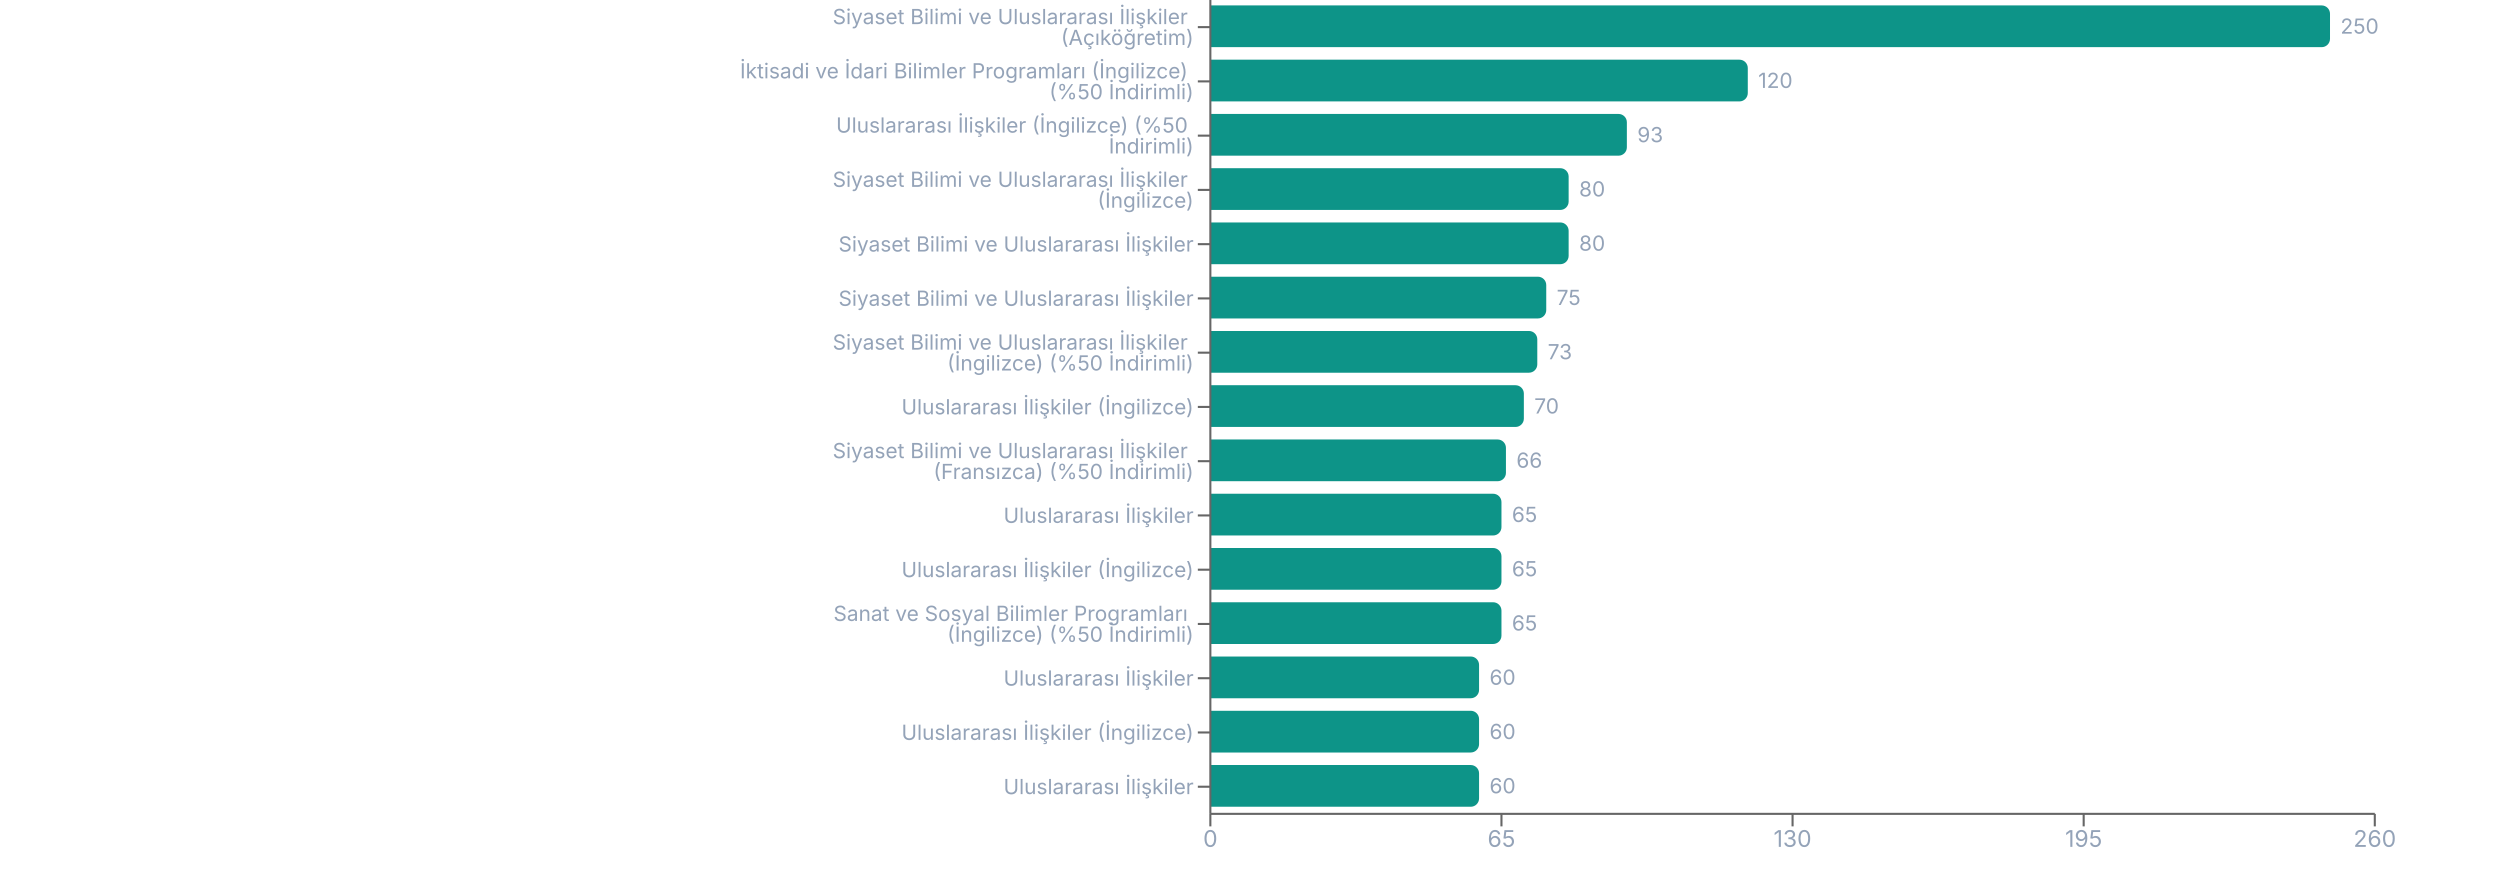
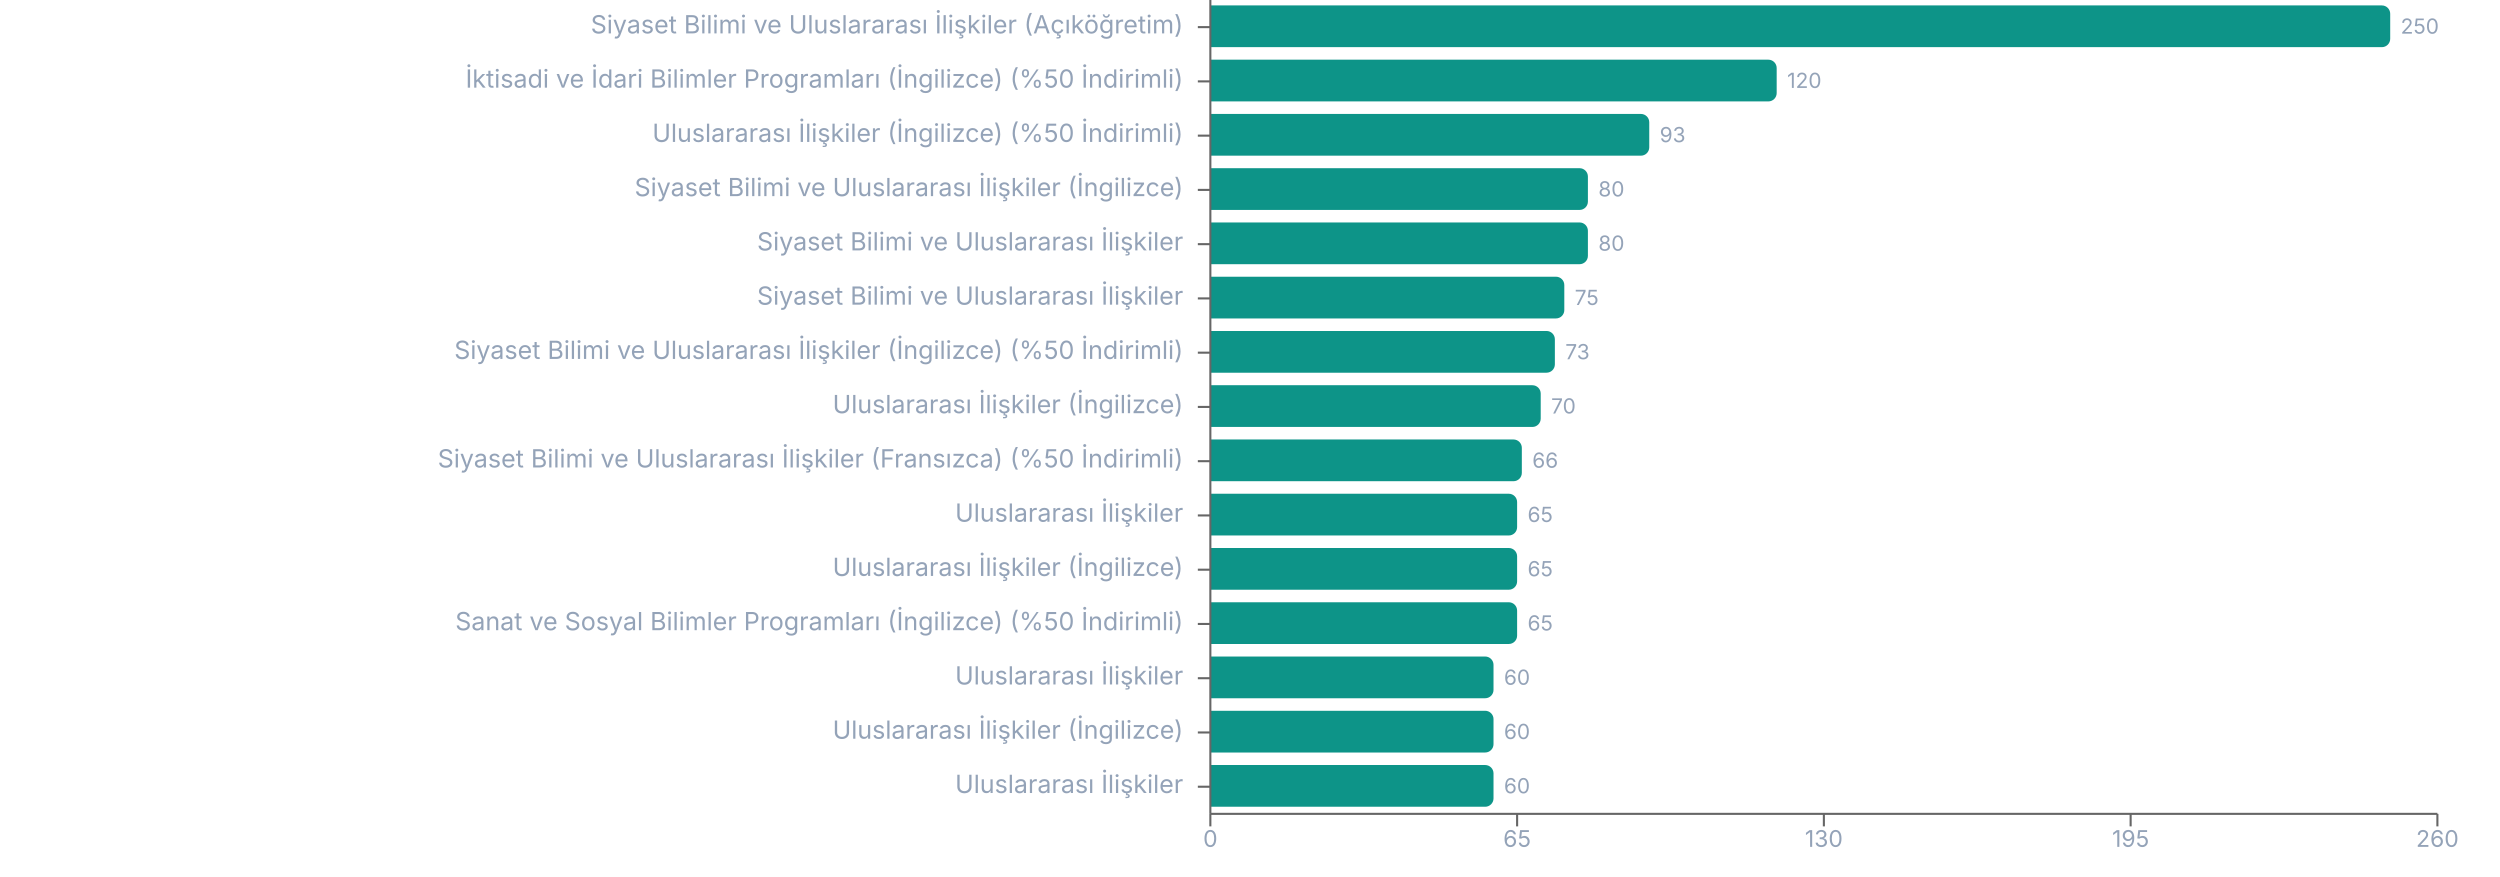
- <svg xmlns="http://www.w3.org/2000/svg" role="application" tabindex="0" class="recharts-surface" width="1198" height="420" viewBox="0 0 1198 420" style="width: 100%; height: 100%; display: block; font-family: system-ui, -apple-system, sans-serif;">
+ <svg xmlns="http://www.w3.org/2000/svg" role="application" tabindex="0" class="recharts-surface" width="1198" height="420" viewBox="0 0 1198 420" style="width: 100%; height: 100%; display: block; font-family: Inter, system-ui, -apple-system, sans-serif;">
  <g tabindex="-1" class="recharts-zIndex-layer_-100" />
  <g tabindex="-1" class="recharts-zIndex-layer_-50" />
  <defs>
-     <clipPath id="recharts29-clip">
-       <rect x="580" y="0" height="390" width="558" />
+     <clipPath id="recharts15-clip">
+       <rect x="580" y="0" height="390" width="588" />
    </clipPath>
  </defs>
  <g tabindex="-1" class="recharts-zIndex-layer_100" />
  <g tabindex="-1" class="recharts-zIndex-layer_200" />
  <g tabindex="-1" class="recharts-zIndex-layer_300">
    <g class="recharts-layer recharts-bar" id="recharts-bar-_r_p_">
      <g class="recharts-layer recharts-bar-rectangles">
        <g class="recharts-layer">
          <g class="recharts-layer recharts-bar-rectangle">
            <g class="recharts-layer recharts-inactive-bar">
-               <path name="Quota" fill="#0D9488" x="580" y="2.6" width="536.538" height="20" class="recharts-rectangle" d="M580,2.6L 1112.539,2.6A 4,4,0,0,1,         1116.539,6.6L 1116.539,18.6A 4,4,0,0,1,         1112.539,22.6L 580,22.6Z" />
-             </g>
-           </g>
-           <g class="recharts-layer recharts-bar-rectangle">
-             <g class="recharts-layer recharts-inactive-bar">
-               <path name="Quota" fill="#0D9488" x="580" y="28.6" width="257.538" height="20" class="recharts-rectangle" d="M580,28.6L 833.538,28.6A 4,4,0,0,1,         837.538,32.6L 837.538,44.6A 4,4,0,0,1,         833.538,48.6L 580,48.6Z" />
-             </g>
-           </g>
-           <g class="recharts-layer recharts-bar-rectangle">
-             <g class="recharts-layer recharts-inactive-bar">
-               <path name="Quota" fill="#0D9488" x="580" y="54.6" width="199.592" height="20" class="recharts-rectangle" d="M580,54.6L 775.592,54.6A 4,4,0,0,1,         779.592,58.6L 779.592,70.6A 4,4,0,0,1,         775.592,74.6L 580,74.6Z" />
-             </g>
-           </g>
-           <g class="recharts-layer recharts-bar-rectangle">
-             <g class="recharts-layer recharts-inactive-bar">
-               <path name="Quota" fill="#0D9488" x="580" y="80.6" width="171.692" height="20" class="recharts-rectangle" d="M580,80.6L 747.692,80.6A 4,4,0,0,1,         751.692,84.6L 751.692,96.6A 4,4,0,0,1,         747.692,100.6L 580,100.6Z" />
-             </g>
-           </g>
-           <g class="recharts-layer recharts-bar-rectangle">
-             <g class="recharts-layer recharts-inactive-bar">
-               <path name="Quota" fill="#0D9488" x="580" y="106.6" width="171.692" height="20" class="recharts-rectangle" d="M580,106.6L 747.692,106.6A 4,4,0,0,1,         751.692,110.6L 751.692,122.6A 4,4,0,0,1,         747.692,126.6L 580,126.6Z" />
-             </g>
-           </g>
-           <g class="recharts-layer recharts-bar-rectangle">
-             <g class="recharts-layer recharts-inactive-bar">
-               <path name="Quota" fill="#0D9488" x="580" y="132.6" width="160.962" height="20" class="recharts-rectangle" d="M580,132.6L 736.962,132.6A 4,4,0,0,1,         740.962,136.6L 740.962,148.6A 4,4,0,0,1,         736.962,152.6L 580,152.6Z" />
-             </g>
-           </g>
-           <g class="recharts-layer recharts-bar-rectangle">
-             <g class="recharts-layer recharts-inactive-bar">
-               <path name="Quota" fill="#0D9488" x="580" y="158.6" width="156.669" height="20" class="recharts-rectangle" d="M580,158.6L 732.669,158.6A 4,4,0,0,1,         736.669,162.6L 736.669,174.6A 4,4,0,0,1,         732.669,178.6L 580,178.6Z" />
-             </g>
-           </g>
-           <g class="recharts-layer recharts-bar-rectangle">
-             <g class="recharts-layer recharts-inactive-bar">
-               <path name="Quota" fill="#0D9488" x="580" y="184.6" width="150.231" height="20" class="recharts-rectangle" d="M580,184.6L 726.231,184.6A 4,4,0,0,1,         730.231,188.6L 730.231,200.6A 4,4,0,0,1,         726.231,204.6L 580,204.6Z" />
-             </g>
-           </g>
-           <g class="recharts-layer recharts-bar-rectangle">
-             <g class="recharts-layer recharts-inactive-bar">
-               <path name="Quota" fill="#0D9488" x="580" y="210.6" width="141.646" height="20" class="recharts-rectangle" d="M580,210.6L 717.646,210.6A 4,4,0,0,1,         721.646,214.6L 721.646,226.6A 4,4,0,0,1,         717.646,230.6L 580,230.6Z" />
-             </g>
-           </g>
-           <g class="recharts-layer recharts-bar-rectangle">
-             <g class="recharts-layer recharts-inactive-bar">
-               <path name="Quota" fill="#0D9488" x="580" y="236.6" width="139.5" height="20" class="recharts-rectangle" d="M580,236.6L 715.5,236.6A 4,4,0,0,1,         719.5,240.6L 719.5,252.6A 4,4,0,0,1,         715.5,256.6L 580,256.6Z" />
-             </g>
-           </g>
-           <g class="recharts-layer recharts-bar-rectangle">
-             <g class="recharts-layer recharts-inactive-bar">
-               <path name="Quota" fill="#0D9488" x="580" y="262.6" width="139.5" height="20" class="recharts-rectangle" d="M580,262.6L 715.5,262.6A 4,4,0,0,1,         719.5,266.6L 719.5,278.6A 4,4,0,0,1,         715.5,282.6L 580,282.6Z" />
-             </g>
-           </g>
-           <g class="recharts-layer recharts-bar-rectangle">
-             <g class="recharts-layer recharts-inactive-bar">
-               <path name="Quota" fill="#0D9488" x="580" y="288.6" width="139.5" height="20" class="recharts-rectangle" d="M580,288.6L 715.5,288.6A 4,4,0,0,1,         719.5,292.6L 719.5,304.6A 4,4,0,0,1,         715.5,308.6L 580,308.6Z" />
-             </g>
-           </g>
-           <g class="recharts-layer recharts-bar-rectangle">
-             <g class="recharts-layer recharts-inactive-bar">
-               <path name="Quota" fill="#0D9488" x="580" y="314.6" width="128.769" height="20" class="recharts-rectangle" d="M580,314.6L 704.769,314.6A 4,4,0,0,1,         708.769,318.6L 708.769,330.6A 4,4,0,0,1,         704.769,334.6L 580,334.6Z" />
-             </g>
-           </g>
-           <g class="recharts-layer recharts-bar-rectangle">
-             <g class="recharts-layer recharts-inactive-bar">
-               <path name="Quota" fill="#0D9488" x="580" y="340.6" width="128.769" height="20" class="recharts-rectangle" d="M580,340.6L 704.769,340.6A 4,4,0,0,1,         708.769,344.6L 708.769,356.6A 4,4,0,0,1,         704.769,360.6L 580,360.6Z" />
-             </g>
-           </g>
-           <g class="recharts-layer recharts-bar-rectangle">
-             <g class="recharts-layer recharts-inactive-bar">
-               <path name="Quota" fill="#0D9488" x="580" y="366.6" width="128.769" height="20" class="recharts-rectangle" d="M580,366.6L 704.769,366.6A 4,4,0,0,1,         708.769,370.6L 708.769,382.6A 4,4,0,0,1,         704.769,386.6L 580,386.6Z" />
+               <path name="Quota" fill="#0D9488" x="580" y="2.6" width="565.385" height="20" class="recharts-rectangle" d="M580,2.6L 1141.385,2.6A 4,4,0,0,1,         1145.385,6.6L 1145.385,18.6A 4,4,0,0,1,         1141.385,22.6L 580,22.6Z" />
+             </g>
+           </g>
+           <g class="recharts-layer recharts-bar-rectangle">
+             <g class="recharts-layer recharts-inactive-bar">
+               <path name="Quota" fill="#0D9488" x="580" y="28.6" width="271.385" height="20" class="recharts-rectangle" d="M580,28.6L 847.385,28.6A 4,4,0,0,1,         851.385,32.6L 851.385,44.6A 4,4,0,0,1,         847.385,48.6L 580,48.6Z" />
+             </g>
+           </g>
+           <g class="recharts-layer recharts-bar-rectangle">
+             <g class="recharts-layer recharts-inactive-bar">
+               <path name="Quota" fill="#0D9488" x="580" y="54.6" width="210.323" height="20" class="recharts-rectangle" d="M580,54.6L 786.323,54.6A 4,4,0,0,1,         790.323,58.6L 790.323,70.6A 4,4,0,0,1,         786.323,74.6L 580,74.6Z" />
+             </g>
+           </g>
+           <g class="recharts-layer recharts-bar-rectangle">
+             <g class="recharts-layer recharts-inactive-bar">
+               <path name="Quota" fill="#0D9488" x="580" y="80.6" width="180.923" height="20" class="recharts-rectangle" d="M580,80.6L 756.923,80.6A 4,4,0,0,1,         760.923,84.6L 760.923,96.6A 4,4,0,0,1,         756.923,100.6L 580,100.6Z" />
+             </g>
+           </g>
+           <g class="recharts-layer recharts-bar-rectangle">
+             <g class="recharts-layer recharts-inactive-bar">
+               <path name="Quota" fill="#0D9488" x="580" y="106.6" width="180.923" height="20" class="recharts-rectangle" d="M580,106.6L 756.923,106.6A 4,4,0,0,1,         760.923,110.6L 760.923,122.6A 4,4,0,0,1,         756.923,126.6L 580,126.6Z" />
+             </g>
+           </g>
+           <g class="recharts-layer recharts-bar-rectangle">
+             <g class="recharts-layer recharts-inactive-bar">
+               <path name="Quota" fill="#0D9488" x="580" y="132.6" width="169.615" height="20" class="recharts-rectangle" d="M580,132.6L 745.615,132.6A 4,4,0,0,1,         749.615,136.6L 749.615,148.6A 4,4,0,0,1,         745.615,152.6L 580,152.6Z" />
+             </g>
+           </g>
+           <g class="recharts-layer recharts-bar-rectangle">
+             <g class="recharts-layer recharts-inactive-bar">
+               <path name="Quota" fill="#0D9488" x="580" y="158.6" width="165.092" height="20" class="recharts-rectangle" d="M580,158.6L 741.092,158.6A 4,4,0,0,1,         745.092,162.6L 745.092,174.6A 4,4,0,0,1,         741.092,178.6L 580,178.6Z" />
+             </g>
+           </g>
+           <g class="recharts-layer recharts-bar-rectangle">
+             <g class="recharts-layer recharts-inactive-bar">
+               <path name="Quota" fill="#0D9488" x="580" y="184.6" width="158.308" height="20" class="recharts-rectangle" d="M580,184.6L 734.308,184.6A 4,4,0,0,1,         738.308,188.6L 738.308,200.6A 4,4,0,0,1,         734.308,204.6L 580,204.6Z" />
+             </g>
+           </g>
+           <g class="recharts-layer recharts-bar-rectangle">
+             <g class="recharts-layer recharts-inactive-bar">
+               <path name="Quota" fill="#0D9488" x="580" y="210.6" width="149.262" height="20" class="recharts-rectangle" d="M580,210.6L 725.261,210.6A 4,4,0,0,1,         729.261,214.6L 729.261,226.6A 4,4,0,0,1,         725.261,230.6L 580,230.6Z" />
+             </g>
+           </g>
+           <g class="recharts-layer recharts-bar-rectangle">
+             <g class="recharts-layer recharts-inactive-bar">
+               <path name="Quota" fill="#0D9488" x="580" y="236.6" width="147" height="20" class="recharts-rectangle" d="M580,236.6L 723,236.6A 4,4,0,0,1,         727,240.6L 727,252.6A 4,4,0,0,1,         723,256.6L 580,256.6Z" />
+             </g>
+           </g>
+           <g class="recharts-layer recharts-bar-rectangle">
+             <g class="recharts-layer recharts-inactive-bar">
+               <path name="Quota" fill="#0D9488" x="580" y="262.6" width="147" height="20" class="recharts-rectangle" d="M580,262.6L 723,262.6A 4,4,0,0,1,         727,266.6L 727,278.6A 4,4,0,0,1,         723,282.6L 580,282.6Z" />
+             </g>
+           </g>
+           <g class="recharts-layer recharts-bar-rectangle">
+             <g class="recharts-layer recharts-inactive-bar">
+               <path name="Quota" fill="#0D9488" x="580" y="288.6" width="147" height="20" class="recharts-rectangle" d="M580,288.6L 723,288.6A 4,4,0,0,1,         727,292.6L 727,304.6A 4,4,0,0,1,         723,308.6L 580,308.6Z" />
+             </g>
+           </g>
+           <g class="recharts-layer recharts-bar-rectangle">
+             <g class="recharts-layer recharts-inactive-bar">
+               <path name="Quota" fill="#0D9488" x="580" y="314.6" width="135.692" height="20" class="recharts-rectangle" d="M580,314.6L 711.692,314.6A 4,4,0,0,1,         715.692,318.6L 715.692,330.6A 4,4,0,0,1,         711.692,334.6L 580,334.6Z" />
+             </g>
+           </g>
+           <g class="recharts-layer recharts-bar-rectangle">
+             <g class="recharts-layer recharts-inactive-bar">
+               <path name="Quota" fill="#0D9488" x="580" y="340.6" width="135.692" height="20" class="recharts-rectangle" d="M580,340.6L 711.692,340.6A 4,4,0,0,1,         715.692,344.6L 715.692,356.6A 4,4,0,0,1,         711.692,360.6L 580,360.6Z" />
+             </g>
+           </g>
+           <g class="recharts-layer recharts-bar-rectangle">
+             <g class="recharts-layer recharts-inactive-bar">
+               <path name="Quota" fill="#0D9488" x="580" y="366.6" width="135.692" height="20" class="recharts-rectangle" d="M580,366.6L 711.692,366.6A 4,4,0,0,1,         715.692,370.6L 715.692,382.6A 4,4,0,0,1,         711.692,386.6L 580,386.6Z" />
            </g>
          </g>
        </g>
      </g>
    </g>
  </g>
  <g tabindex="-1" class="recharts-zIndex-layer_400" />
  <g tabindex="-1" class="recharts-zIndex-layer_500">
    <g class="recharts-layer recharts-cartesian-axis recharts-xAxis xAxis">
-       <line angle="0" height="30" orientation="bottom" x="580" y="390" width="558" class="recharts-cartesian-axis-line" stroke="#666" fill="none" x1="580" y1="390" x2="1138" y2="390" />
+       <line angle="0" height="30" orientation="bottom" x="580" y="390" width="588" class="recharts-cartesian-axis-line" stroke="#666" fill="none" x1="580" y1="390" x2="1168" y2="390" />
      <g class="recharts-cartesian-axis-ticks recharts-xAxis-ticks">
        <g class="recharts-cartesian-axis-tick-lines recharts-xAxis-tick-lines">
          <g class="recharts-layer recharts-cartesian-axis-tick">
-             <line angle="0" height="30" orientation="bottom" x="580" y="390" width="558" class="recharts-cartesian-axis-tick-line" stroke="#666" fill="none" x1="580" y1="396" x2="580" y2="390" />
-           </g>
-           <g class="recharts-layer recharts-cartesian-axis-tick">
-             <line angle="0" height="30" orientation="bottom" x="580" y="390" width="558" class="recharts-cartesian-axis-tick-line" stroke="#666" fill="none" x1="719.5" y1="396" x2="719.5" y2="390" />
-           </g>
-           <g class="recharts-layer recharts-cartesian-axis-tick">
-             <line angle="0" height="30" orientation="bottom" x="580" y="390" width="558" class="recharts-cartesian-axis-tick-line" stroke="#666" fill="none" x1="859" y1="396" x2="859" y2="390" />
-           </g>
-           <g class="recharts-layer recharts-cartesian-axis-tick">
-             <line angle="0" height="30" orientation="bottom" x="580" y="390" width="558" class="recharts-cartesian-axis-tick-line" stroke="#666" fill="none" x1="998.5" y1="396" x2="998.5" y2="390" />
-           </g>
-           <g class="recharts-layer recharts-cartesian-axis-tick">
-             <line angle="0" height="30" orientation="bottom" x="580" y="390" width="558" class="recharts-cartesian-axis-tick-line" stroke="#666" fill="none" x1="1138" y1="396" x2="1138" y2="390" />
+             <line angle="0" height="30" orientation="bottom" x="580" y="390" width="588" class="recharts-cartesian-axis-tick-line" stroke="#666" fill="none" x1="580" y1="396" x2="580" y2="390" />
+           </g>
+           <g class="recharts-layer recharts-cartesian-axis-tick">
+             <line angle="0" height="30" orientation="bottom" x="580" y="390" width="588" class="recharts-cartesian-axis-tick-line" stroke="#666" fill="none" x1="727" y1="396" x2="727" y2="390" />
+           </g>
+           <g class="recharts-layer recharts-cartesian-axis-tick">
+             <line angle="0" height="30" orientation="bottom" x="580" y="390" width="588" class="recharts-cartesian-axis-tick-line" stroke="#666" fill="none" x1="874" y1="396" x2="874" y2="390" />
+           </g>
+           <g class="recharts-layer recharts-cartesian-axis-tick">
+             <line angle="0" height="30" orientation="bottom" x="580" y="390" width="588" class="recharts-cartesian-axis-tick-line" stroke="#666" fill="none" x1="1021" y1="396" x2="1021" y2="390" />
+           </g>
+           <g class="recharts-layer recharts-cartesian-axis-tick">
+             <line angle="0" height="30" orientation="bottom" x="580" y="390" width="588" class="recharts-cartesian-axis-tick-line" stroke="#666" fill="none" x1="1168" y1="396" x2="1168" y2="390" />
          </g>
        </g>
      </g>
    </g>
    <g class="recharts-layer recharts-cartesian-axis recharts-yAxis yAxis">
      <line width="290" angle="0" orientation="left" x="290" y="0" height="390" class="recharts-cartesian-axis-line" stroke="#666" fill="none" x1="580" y1="0" x2="580" y2="390" />
      <g class="recharts-cartesian-axis-ticks recharts-yAxis-ticks">
        <g class="recharts-cartesian-axis-tick-lines recharts-yAxis-tick-lines">
          <g class="recharts-layer recharts-cartesian-axis-tick">
            <line width="290" angle="0" orientation="left" x="290" y="0" height="390" class="recharts-cartesian-axis-tick-line" stroke="#666" fill="none" x1="574" y1="13" x2="580" y2="13" />
          </g>
          <g class="recharts-layer recharts-cartesian-axis-tick">
            <line width="290" angle="0" orientation="left" x="290" y="0" height="390" class="recharts-cartesian-axis-tick-line" stroke="#666" fill="none" x1="574" y1="39" x2="580" y2="39" />
          </g>
          <g class="recharts-layer recharts-cartesian-axis-tick">
            <line width="290" angle="0" orientation="left" x="290" y="0" height="390" class="recharts-cartesian-axis-tick-line" stroke="#666" fill="none" x1="574" y1="65" x2="580" y2="65" />
          </g>
          <g class="recharts-layer recharts-cartesian-axis-tick">
            <line width="290" angle="0" orientation="left" x="290" y="0" height="390" class="recharts-cartesian-axis-tick-line" stroke="#666" fill="none" x1="574" y1="91" x2="580" y2="91" />
          </g>
          <g class="recharts-layer recharts-cartesian-axis-tick">
            <line width="290" angle="0" orientation="left" x="290" y="0" height="390" class="recharts-cartesian-axis-tick-line" stroke="#666" fill="none" x1="574" y1="117" x2="580" y2="117" />
          </g>
          <g class="recharts-layer recharts-cartesian-axis-tick">
            <line width="290" angle="0" orientation="left" x="290" y="0" height="390" class="recharts-cartesian-axis-tick-line" stroke="#666" fill="none" x1="574" y1="143" x2="580" y2="143" />
          </g>
          <g class="recharts-layer recharts-cartesian-axis-tick">
            <line width="290" angle="0" orientation="left" x="290" y="0" height="390" class="recharts-cartesian-axis-tick-line" stroke="#666" fill="none" x1="574" y1="169" x2="580" y2="169" />
          </g>
          <g class="recharts-layer recharts-cartesian-axis-tick">
            <line width="290" angle="0" orientation="left" x="290" y="0" height="390" class="recharts-cartesian-axis-tick-line" stroke="#666" fill="none" x1="574" y1="195" x2="580" y2="195" />
          </g>
          <g class="recharts-layer recharts-cartesian-axis-tick">
            <line width="290" angle="0" orientation="left" x="290" y="0" height="390" class="recharts-cartesian-axis-tick-line" stroke="#666" fill="none" x1="574" y1="221" x2="580" y2="221" />
          </g>
          <g class="recharts-layer recharts-cartesian-axis-tick">
            <line width="290" angle="0" orientation="left" x="290" y="0" height="390" class="recharts-cartesian-axis-tick-line" stroke="#666" fill="none" x1="574" y1="247" x2="580" y2="247" />
          </g>
          <g class="recharts-layer recharts-cartesian-axis-tick">
            <line width="290" angle="0" orientation="left" x="290" y="0" height="390" class="recharts-cartesian-axis-tick-line" stroke="#666" fill="none" x1="574" y1="273" x2="580" y2="273" />
          </g>
          <g class="recharts-layer recharts-cartesian-axis-tick">
            <line width="290" angle="0" orientation="left" x="290" y="0" height="390" class="recharts-cartesian-axis-tick-line" stroke="#666" fill="none" x1="574" y1="299" x2="580" y2="299" />
          </g>
          <g class="recharts-layer recharts-cartesian-axis-tick">
            <line width="290" angle="0" orientation="left" x="290" y="0" height="390" class="recharts-cartesian-axis-tick-line" stroke="#666" fill="none" x1="574" y1="325" x2="580" y2="325" />
          </g>
          <g class="recharts-layer recharts-cartesian-axis-tick">
            <line width="290" angle="0" orientation="left" x="290" y="0" height="390" class="recharts-cartesian-axis-tick-line" stroke="#666" fill="none" x1="574" y1="351" x2="580" y2="351" />
          </g>
          <g class="recharts-layer recharts-cartesian-axis-tick">
            <line width="290" angle="0" orientation="left" x="290" y="0" height="390" class="recharts-cartesian-axis-tick-line" stroke="#666" fill="none" x1="574" y1="377" x2="580" y2="377" />
          </g>
        </g>
      </g>
    </g>
  </g>
  <g tabindex="-1" class="recharts-zIndex-layer_600" />
  <g tabindex="-1" class="recharts-zIndex-layer_1000" />
  <g tabindex="-1" class="recharts-zIndex-layer_1100" />
  <g tabindex="-1" class="recharts-zIndex-layer_1200" />
  <g tabindex="-1" class="recharts-zIndex-layer_2000">
    <g class="recharts-cartesian-axis-tick-labels recharts-xAxis-tick-labels">
      <g class="recharts-layer recharts-cartesian-axis-tick-label">
-         <text height="30" orientation="bottom" width="558" stroke="none" font-size="11" x="580" y="398" class="recharts-text recharts-cartesian-axis-tick-value" text-anchor="middle" fill="#94A3B8">
+         <text height="30" orientation="bottom" width="588" stroke="none" font-size="11" x="580" y="398" class="recharts-text recharts-cartesian-axis-tick-value" text-anchor="middle" fill="#94A3B8">
          <tspan x="580" dy="0.71em">0</tspan>
        </text>
      </g>
      <g class="recharts-layer recharts-cartesian-axis-tick-label">
-         <text height="30" orientation="bottom" width="558" stroke="none" font-size="11" x="719.5" y="398" class="recharts-text recharts-cartesian-axis-tick-value" text-anchor="middle" fill="#94A3B8">
-           <tspan x="719.5" dy="0.71em">65</tspan>
-         </text>
-       </g>
-       <g class="recharts-layer recharts-cartesian-axis-tick-label">
-         <text height="30" orientation="bottom" width="558" stroke="none" font-size="11" x="859" y="398" class="recharts-text recharts-cartesian-axis-tick-value" text-anchor="middle" fill="#94A3B8">
-           <tspan x="859" dy="0.71em">130</tspan>
-         </text>
-       </g>
-       <g class="recharts-layer recharts-cartesian-axis-tick-label">
-         <text height="30" orientation="bottom" width="558" stroke="none" font-size="11" x="998.5" y="398" class="recharts-text recharts-cartesian-axis-tick-value" text-anchor="middle" fill="#94A3B8">
-           <tspan x="998.5" dy="0.71em">195</tspan>
-         </text>
-       </g>
-       <g class="recharts-layer recharts-cartesian-axis-tick-label">
-         <text height="30" orientation="bottom" width="558" stroke="none" font-size="11" x="1138" y="398" class="recharts-text recharts-cartesian-axis-tick-value" text-anchor="middle" fill="#94A3B8">
-           <tspan x="1138" dy="0.71em">260</tspan>
+         <text height="30" orientation="bottom" width="588" stroke="none" font-size="11" x="727" y="398" class="recharts-text recharts-cartesian-axis-tick-value" text-anchor="middle" fill="#94A3B8">
+           <tspan x="727" dy="0.71em">65</tspan>
+         </text>
+       </g>
+       <g class="recharts-layer recharts-cartesian-axis-tick-label">
+         <text height="30" orientation="bottom" width="588" stroke="none" font-size="11" x="874" y="398" class="recharts-text recharts-cartesian-axis-tick-value" text-anchor="middle" fill="#94A3B8">
+           <tspan x="874" dy="0.71em">130</tspan>
+         </text>
+       </g>
+       <g class="recharts-layer recharts-cartesian-axis-tick-label">
+         <text height="30" orientation="bottom" width="588" stroke="none" font-size="11" x="1021" y="398" class="recharts-text recharts-cartesian-axis-tick-value" text-anchor="middle" fill="#94A3B8">
+           <tspan x="1021" dy="0.71em">195</tspan>
+         </text>
+       </g>
+       <g class="recharts-layer recharts-cartesian-axis-tick-label">
+         <text height="30" orientation="bottom" width="588" stroke="none" font-size="11" x="1168" y="398" class="recharts-text recharts-cartesian-axis-tick-value" text-anchor="middle" fill="#94A3B8">
+           <tspan x="1168" dy="0.71em">260</tspan>
        </text>
      </g>
    </g>
    <g class="recharts-cartesian-axis-tick-labels recharts-yAxis-tick-labels">
      <g class="recharts-layer recharts-cartesian-axis-tick-label">
-         <text width="290" orientation="left" height="390" stroke="none" font-size="10" x="572" y="13" class="recharts-text recharts-cartesian-axis-tick-value" text-anchor="end" fill="#94A3B8">
-           <tspan x="572" dy="-0.145em">Siyaset Bilimi ve Uluslararası İlişkiler</tspan>
-           <tspan x="572" dy="1em">(Açıköğretim)</tspan>
-         </text>
-       </g>
-       <g class="recharts-layer recharts-cartesian-axis-tick-label">
-         <text width="290" orientation="left" height="390" stroke="none" font-size="10" x="572" y="39" class="recharts-text recharts-cartesian-axis-tick-value" text-anchor="end" fill="#94A3B8">
-           <tspan x="572" dy="-0.145em">İktisadi ve İdari Bilimler Programları (İngilizce)</tspan>
-           <tspan x="572" dy="1em">(%50 İndirimli)</tspan>
-         </text>
-       </g>
-       <g class="recharts-layer recharts-cartesian-axis-tick-label">
-         <text width="290" orientation="left" height="390" stroke="none" font-size="10" x="572" y="65" class="recharts-text recharts-cartesian-axis-tick-value" text-anchor="end" fill="#94A3B8">
-           <tspan x="572" dy="-0.145em">Uluslararası İlişkiler (İngilizce) (%50</tspan>
-           <tspan x="572" dy="1em">İndirimli)</tspan>
-         </text>
-       </g>
-       <g class="recharts-layer recharts-cartesian-axis-tick-label">
-         <text width="290" orientation="left" height="390" stroke="none" font-size="10" x="572" y="91" class="recharts-text recharts-cartesian-axis-tick-value" text-anchor="end" fill="#94A3B8">
-           <tspan x="572" dy="-0.145em">Siyaset Bilimi ve Uluslararası İlişkiler</tspan>
-           <tspan x="572" dy="1em">(İngilizce)</tspan>
-         </text>
-       </g>
-       <g class="recharts-layer recharts-cartesian-axis-tick-label">
-         <text width="290" orientation="left" height="390" stroke="none" font-size="10" x="572" y="117" class="recharts-text recharts-cartesian-axis-tick-value" text-anchor="end" fill="#94A3B8">
-           <tspan x="572" dy="0.355em">Siyaset Bilimi ve Uluslararası İlişkiler</tspan>
-         </text>
-       </g>
-       <g class="recharts-layer recharts-cartesian-axis-tick-label">
-         <text width="290" orientation="left" height="390" stroke="none" font-size="10" x="572" y="143" class="recharts-text recharts-cartesian-axis-tick-value" text-anchor="end" fill="#94A3B8">
-           <tspan x="572" dy="0.355em">Siyaset Bilimi ve Uluslararası İlişkiler</tspan>
-         </text>
-       </g>
-       <g class="recharts-layer recharts-cartesian-axis-tick-label">
-         <text width="290" orientation="left" height="390" stroke="none" font-size="10" x="572" y="169" class="recharts-text recharts-cartesian-axis-tick-value" text-anchor="end" fill="#94A3B8">
-           <tspan x="572" dy="-0.145em">Siyaset Bilimi ve Uluslararası İlişkiler</tspan>
-           <tspan x="572" dy="1em">(İngilizce) (%50 İndirimli)</tspan>
-         </text>
-       </g>
-       <g class="recharts-layer recharts-cartesian-axis-tick-label">
-         <text width="290" orientation="left" height="390" stroke="none" font-size="10" x="572" y="195" class="recharts-text recharts-cartesian-axis-tick-value" text-anchor="end" fill="#94A3B8">
-           <tspan x="572" dy="0.355em">Uluslararası İlişkiler (İngilizce)</tspan>
-         </text>
-       </g>
-       <g class="recharts-layer recharts-cartesian-axis-tick-label">
-         <text width="290" orientation="left" height="390" stroke="none" font-size="10" x="572" y="221" class="recharts-text recharts-cartesian-axis-tick-value" text-anchor="end" fill="#94A3B8">
-           <tspan x="572" dy="-0.145em">Siyaset Bilimi ve Uluslararası İlişkiler</tspan>
-           <tspan x="572" dy="1em">(Fransızca) (%50 İndirimli)</tspan>
-         </text>
-       </g>
-       <g class="recharts-layer recharts-cartesian-axis-tick-label">
-         <text width="290" orientation="left" height="390" stroke="none" font-size="10" x="572" y="247" class="recharts-text recharts-cartesian-axis-tick-value" text-anchor="end" fill="#94A3B8">
-           <tspan x="572" dy="0.355em">Uluslararası İlişkiler</tspan>
-         </text>
-       </g>
-       <g class="recharts-layer recharts-cartesian-axis-tick-label">
-         <text width="290" orientation="left" height="390" stroke="none" font-size="10" x="572" y="273" class="recharts-text recharts-cartesian-axis-tick-value" text-anchor="end" fill="#94A3B8">
-           <tspan x="572" dy="0.355em">Uluslararası İlişkiler (İngilizce)</tspan>
-         </text>
-       </g>
-       <g class="recharts-layer recharts-cartesian-axis-tick-label">
-         <text width="290" orientation="left" height="390" stroke="none" font-size="10" x="572" y="299" class="recharts-text recharts-cartesian-axis-tick-value" text-anchor="end" fill="#94A3B8">
-           <tspan x="572" dy="-0.145em">Sanat ve Sosyal Bilimler Programları</tspan>
-           <tspan x="572" dy="1em">(İngilizce) (%50 İndirimli)</tspan>
-         </text>
-       </g>
-       <g class="recharts-layer recharts-cartesian-axis-tick-label">
-         <text width="290" orientation="left" height="390" stroke="none" font-size="10" x="572" y="325" class="recharts-text recharts-cartesian-axis-tick-value" text-anchor="end" fill="#94A3B8">
-           <tspan x="572" dy="0.355em">Uluslararası İlişkiler</tspan>
-         </text>
-       </g>
-       <g class="recharts-layer recharts-cartesian-axis-tick-label">
-         <text width="290" orientation="left" height="390" stroke="none" font-size="10" x="572" y="351" class="recharts-text recharts-cartesian-axis-tick-value" text-anchor="end" fill="#94A3B8">
-           <tspan x="572" dy="0.355em">Uluslararası İlişkiler (İngilizce)</tspan>
-         </text>
-       </g>
-       <g class="recharts-layer recharts-cartesian-axis-tick-label">
-         <text width="290" orientation="left" height="390" stroke="none" font-size="10" x="572" y="377" class="recharts-text recharts-cartesian-axis-tick-value" text-anchor="end" fill="#94A3B8">
-           <tspan x="572" dy="0.355em">Uluslararası İlişkiler</tspan>
-         </text>
+         <text x="567" y="13" dy="3" text-anchor="end" fill="#94A3B8" font-size="12">Siyaset Bilimi ve Uluslararası İlişkiler (Açıköğretim)</text>
+       </g>
+       <g class="recharts-layer recharts-cartesian-axis-tick-label">
+         <text x="567" y="39" dy="3" text-anchor="end" fill="#94A3B8" font-size="12">İktisadi ve İdari Bilimler Programları (İngilizce) (%50 İndirimli)</text>
+       </g>
+       <g class="recharts-layer recharts-cartesian-axis-tick-label">
+         <text x="567" y="65" dy="3" text-anchor="end" fill="#94A3B8" font-size="12">Uluslararası İlişkiler (İngilizce) (%50 İndirimli)</text>
+       </g>
+       <g class="recharts-layer recharts-cartesian-axis-tick-label">
+         <text x="567" y="91" dy="3" text-anchor="end" fill="#94A3B8" font-size="12">Siyaset Bilimi ve Uluslararası İlişkiler (İngilizce)</text>
+       </g>
+       <g class="recharts-layer recharts-cartesian-axis-tick-label">
+         <text x="567" y="117" dy="3" text-anchor="end" fill="#94A3B8" font-size="12">Siyaset Bilimi ve Uluslararası İlişkiler</text>
+       </g>
+       <g class="recharts-layer recharts-cartesian-axis-tick-label">
+         <text x="567" y="143" dy="3" text-anchor="end" fill="#94A3B8" font-size="12">Siyaset Bilimi ve Uluslararası İlişkiler</text>
+       </g>
+       <g class="recharts-layer recharts-cartesian-axis-tick-label">
+         <text x="567" y="169" dy="3" text-anchor="end" fill="#94A3B8" font-size="12">Siyaset Bilimi ve Uluslararası İlişkiler (İngilizce) (%50 İndirimli)</text>
+       </g>
+       <g class="recharts-layer recharts-cartesian-axis-tick-label">
+         <text x="567" y="195" dy="3" text-anchor="end" fill="#94A3B8" font-size="12">Uluslararası İlişkiler (İngilizce)</text>
+       </g>
+       <g class="recharts-layer recharts-cartesian-axis-tick-label">
+         <text x="567" y="221" dy="3" text-anchor="end" fill="#94A3B8" font-size="12">Siyaset Bilimi ve Uluslararası İlişkiler (Fransızca) (%50 İndirimli)</text>
+       </g>
+       <g class="recharts-layer recharts-cartesian-axis-tick-label">
+         <text x="567" y="247" dy="3" text-anchor="end" fill="#94A3B8" font-size="12">Uluslararası İlişkiler</text>
+       </g>
+       <g class="recharts-layer recharts-cartesian-axis-tick-label">
+         <text x="567" y="273" dy="3" text-anchor="end" fill="#94A3B8" font-size="12">Uluslararası İlişkiler (İngilizce)</text>
+       </g>
+       <g class="recharts-layer recharts-cartesian-axis-tick-label">
+         <text x="567" y="299" dy="3" text-anchor="end" fill="#94A3B8" font-size="12">Sanat ve Sosyal Bilimler Programları (İngilizce) (%50 İndirimli)</text>
+       </g>
+       <g class="recharts-layer recharts-cartesian-axis-tick-label">
+         <text x="567" y="325" dy="3" text-anchor="end" fill="#94A3B8" font-size="12">Uluslararası İlişkiler</text>
+       </g>
+       <g class="recharts-layer recharts-cartesian-axis-tick-label">
+         <text x="567" y="351" dy="3" text-anchor="end" fill="#94A3B8" font-size="12">Uluslararası İlişkiler (İngilizce)</text>
+       </g>
+       <g class="recharts-layer recharts-cartesian-axis-tick-label">
+         <text x="567" y="377" dy="3" text-anchor="end" fill="#94A3B8" font-size="12">Uluslararası İlişkiler</text>
      </g>
    </g>
    <g class="recharts-layer recharts-label-list">
-       <text width="76.462" height="20" offset="5" x="1121.538" y="12.6" class="recharts-text recharts-label" text-anchor="start" fill="#808080" style="font-size: 10px; fill: rgb(148, 163, 184);">
-         <tspan x="1121.538" dy="0.355em">250</tspan>
-       </text>
-       <text width="355.462" height="20" offset="5" x="842.538" y="38.6" class="recharts-text recharts-label" text-anchor="start" fill="#808080" style="font-size: 10px; fill: rgb(148, 163, 184);">
-         <tspan x="842.538" dy="0.355em">120</tspan>
-       </text>
-       <text width="413.408" height="20" offset="5" x="784.592" y="64.6" class="recharts-text recharts-label" text-anchor="start" fill="#808080" style="font-size: 10px; fill: rgb(148, 163, 184);">
-         <tspan x="784.592" dy="0.355em">93</tspan>
-       </text>
-       <text width="441.308" height="20" offset="5" x="756.692" y="90.6" class="recharts-text recharts-label" text-anchor="start" fill="#808080" style="font-size: 10px; fill: rgb(148, 163, 184);">
-         <tspan x="756.692" dy="0.355em">80</tspan>
-       </text>
-       <text width="441.308" height="20" offset="5" x="756.692" y="116.6" class="recharts-text recharts-label" text-anchor="start" fill="#808080" style="font-size: 10px; fill: rgb(148, 163, 184);">
-         <tspan x="756.692" dy="0.355em">80</tspan>
-       </text>
-       <text width="452.038" height="20" offset="5" x="745.962" y="142.6" class="recharts-text recharts-label" text-anchor="start" fill="#808080" style="font-size: 10px; fill: rgb(148, 163, 184);">
-         <tspan x="745.962" dy="0.355em">75</tspan>
-       </text>
-       <text width="456.331" height="20" offset="5" x="741.669" y="168.6" class="recharts-text recharts-label" text-anchor="start" fill="#808080" style="font-size: 10px; fill: rgb(148, 163, 184);">
-         <tspan x="741.669" dy="0.355em">73</tspan>
-       </text>
-       <text width="462.769" height="20" offset="5" x="735.231" y="194.6" class="recharts-text recharts-label" text-anchor="start" fill="#808080" style="font-size: 10px; fill: rgb(148, 163, 184);">
-         <tspan x="735.231" dy="0.355em">70</tspan>
-       </text>
-       <text width="471.354" height="20" offset="5" x="726.646" y="220.6" class="recharts-text recharts-label" text-anchor="start" fill="#808080" style="font-size: 10px; fill: rgb(148, 163, 184);">
-         <tspan x="726.646" dy="0.355em">66</tspan>
-       </text>
-       <text width="473.5" height="20" offset="5" x="724.5" y="246.6" class="recharts-text recharts-label" text-anchor="start" fill="#808080" style="font-size: 10px; fill: rgb(148, 163, 184);">
-         <tspan x="724.5" dy="0.355em">65</tspan>
-       </text>
-       <text width="473.5" height="20" offset="5" x="724.5" y="272.6" class="recharts-text recharts-label" text-anchor="start" fill="#808080" style="font-size: 10px; fill: rgb(148, 163, 184);">
-         <tspan x="724.5" dy="0.355em">65</tspan>
-       </text>
-       <text width="473.5" height="20" offset="5" x="724.5" y="298.6" class="recharts-text recharts-label" text-anchor="start" fill="#808080" style="font-size: 10px; fill: rgb(148, 163, 184);">
-         <tspan x="724.5" dy="0.355em">65</tspan>
-       </text>
-       <text width="484.231" height="20" offset="5" x="713.769" y="324.6" class="recharts-text recharts-label" text-anchor="start" fill="#808080" style="font-size: 10px; fill: rgb(148, 163, 184);">
-         <tspan x="713.769" dy="0.355em">60</tspan>
-       </text>
-       <text width="484.231" height="20" offset="5" x="713.769" y="350.6" class="recharts-text recharts-label" text-anchor="start" fill="#808080" style="font-size: 10px; fill: rgb(148, 163, 184);">
-         <tspan x="713.769" dy="0.355em">60</tspan>
-       </text>
-       <text width="484.231" height="20" offset="5" x="713.769" y="376.6" class="recharts-text recharts-label" text-anchor="start" fill="#808080" style="font-size: 10px; fill: rgb(148, 163, 184);">
-         <tspan x="713.769" dy="0.355em">60</tspan>
+       <text width="47.615" height="20" offset="5" x="1150.385" y="12.6" class="recharts-text recharts-label" text-anchor="start" fill="#808080" style="font-size: 10px; fill: rgb(148, 163, 184);">
+         <tspan x="1150.385" dy="0.355em">250</tspan>
+       </text>
+       <text width="341.615" height="20" offset="5" x="856.385" y="38.6" class="recharts-text recharts-label" text-anchor="start" fill="#808080" style="font-size: 10px; fill: rgb(148, 163, 184);">
+         <tspan x="856.385" dy="0.355em">120</tspan>
+       </text>
+       <text width="402.677" height="20" offset="5" x="795.323" y="64.6" class="recharts-text recharts-label" text-anchor="start" fill="#808080" style="font-size: 10px; fill: rgb(148, 163, 184);">
+         <tspan x="795.323" dy="0.355em">93</tspan>
+       </text>
+       <text width="432.077" height="20" offset="5" x="765.923" y="90.6" class="recharts-text recharts-label" text-anchor="start" fill="#808080" style="font-size: 10px; fill: rgb(148, 163, 184);">
+         <tspan x="765.923" dy="0.355em">80</tspan>
+       </text>
+       <text width="432.077" height="20" offset="5" x="765.923" y="116.6" class="recharts-text recharts-label" text-anchor="start" fill="#808080" style="font-size: 10px; fill: rgb(148, 163, 184);">
+         <tspan x="765.923" dy="0.355em">80</tspan>
+       </text>
+       <text width="443.385" height="20" offset="5" x="754.615" y="142.6" class="recharts-text recharts-label" text-anchor="start" fill="#808080" style="font-size: 10px; fill: rgb(148, 163, 184);">
+         <tspan x="754.615" dy="0.355em">75</tspan>
+       </text>
+       <text width="447.908" height="20" offset="5" x="750.092" y="168.6" class="recharts-text recharts-label" text-anchor="start" fill="#808080" style="font-size: 10px; fill: rgb(148, 163, 184);">
+         <tspan x="750.092" dy="0.355em">73</tspan>
+       </text>
+       <text width="454.692" height="20" offset="5" x="743.308" y="194.6" class="recharts-text recharts-label" text-anchor="start" fill="#808080" style="font-size: 10px; fill: rgb(148, 163, 184);">
+         <tspan x="743.308" dy="0.355em">70</tspan>
+       </text>
+       <text width="463.738" height="20" offset="5" x="734.262" y="220.6" class="recharts-text recharts-label" text-anchor="start" fill="#808080" style="font-size: 10px; fill: rgb(148, 163, 184);">
+         <tspan x="734.262" dy="0.355em">66</tspan>
+       </text>
+       <text width="466" height="20" offset="5" x="732" y="246.6" class="recharts-text recharts-label" text-anchor="start" fill="#808080" style="font-size: 10px; fill: rgb(148, 163, 184);">
+         <tspan x="732" dy="0.355em">65</tspan>
+       </text>
+       <text width="466" height="20" offset="5" x="732" y="272.6" class="recharts-text recharts-label" text-anchor="start" fill="#808080" style="font-size: 10px; fill: rgb(148, 163, 184);">
+         <tspan x="732" dy="0.355em">65</tspan>
+       </text>
+       <text width="466" height="20" offset="5" x="732" y="298.6" class="recharts-text recharts-label" text-anchor="start" fill="#808080" style="font-size: 10px; fill: rgb(148, 163, 184);">
+         <tspan x="732" dy="0.355em">65</tspan>
+       </text>
+       <text width="477.308" height="20" offset="5" x="720.692" y="324.6" class="recharts-text recharts-label" text-anchor="start" fill="#808080" style="font-size: 10px; fill: rgb(148, 163, 184);">
+         <tspan x="720.692" dy="0.355em">60</tspan>
+       </text>
+       <text width="477.308" height="20" offset="5" x="720.692" y="350.6" class="recharts-text recharts-label" text-anchor="start" fill="#808080" style="font-size: 10px; fill: rgb(148, 163, 184);">
+         <tspan x="720.692" dy="0.355em">60</tspan>
+       </text>
+       <text width="477.308" height="20" offset="5" x="720.692" y="376.6" class="recharts-text recharts-label" text-anchor="start" fill="#808080" style="font-size: 10px; fill: rgb(148, 163, 184);">
+         <tspan x="720.692" dy="0.355em">60</tspan>
      </text>
    </g>
  </g>
</svg>
